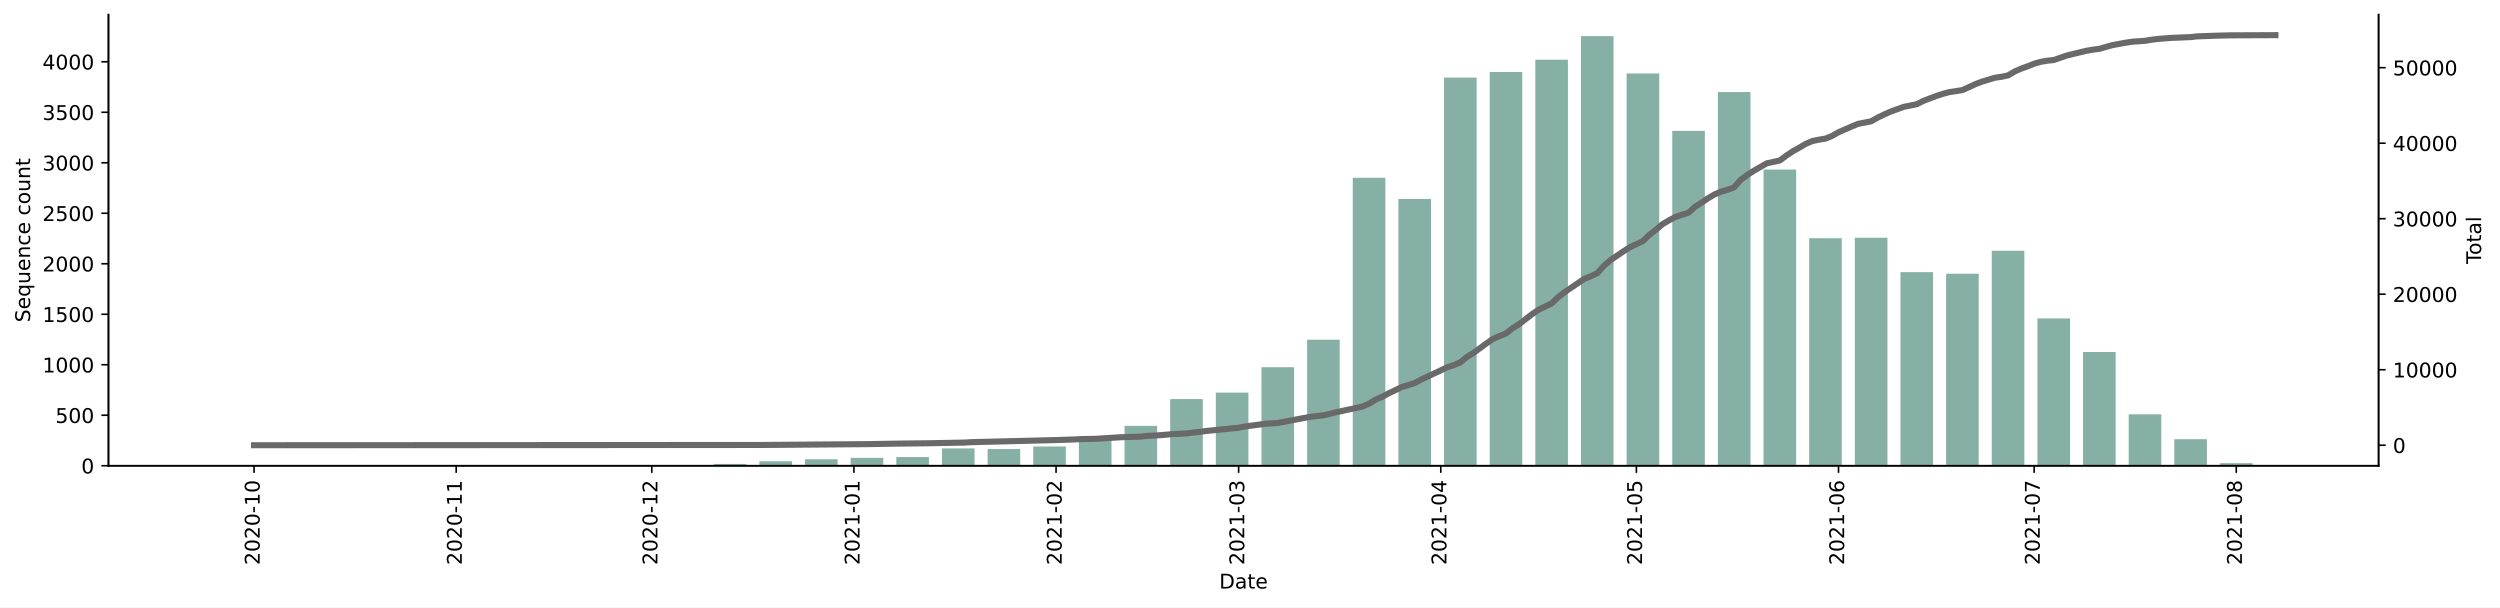
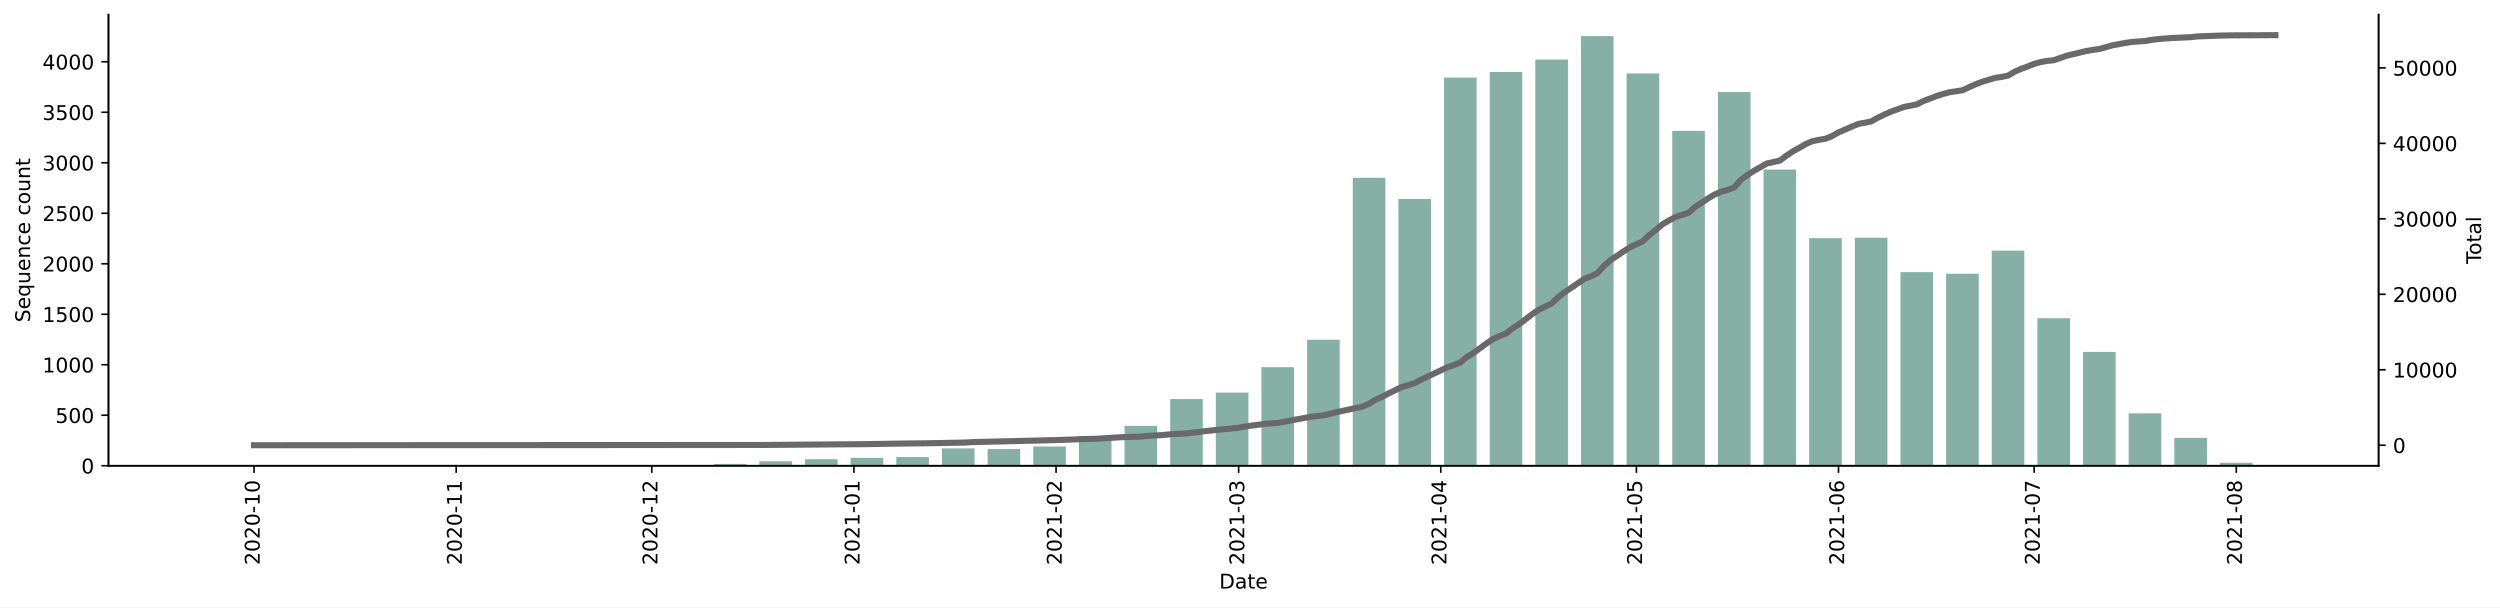
<svg xmlns="http://www.w3.org/2000/svg" xmlns:xlink="http://www.w3.org/1999/xlink" height="298.621pt" version="1.1" viewBox="0 0 1229.019 298.621" width="1229.019pt">
  <defs>
    <style type="text/css">*{stroke-linecap:butt;stroke-linejoin:round;}</style>
  </defs>
  <g id="figure_1">
    <g id="patch_1">
      <path d="M 0 298.621  L 1229.019 298.621  L 1229.019 0  L 0 0  z " style="fill:#ffffff;" />
    </g>
    <g id="axes_1">
      <g id="patch_2">
        <path d="M 53.328 228.96  L 1169.328 228.96  L 1169.328 7.2  L 53.328 7.2  z " style="fill:#ffffff;" />
      </g>
      <g id="patch_3">
-         <path clip-path="url(#pfa60a3c32c)" d="M 104.055 228.96  L 120.083 228.96  L 120.083 228.91  L 104.055 228.91  z " style="fill:#86b0a6;" />
+         <path clip-path="url(#p6d8149cd6c)" d="M 104.055 228.96  L 120.083 228.96  L 120.083 228.91  L 104.055 228.91  z " style="fill:#86b0a6;" />
      </g>
      <g id="patch_4">
-         <path clip-path="url(#pfa60a3c32c)" d="M 171.371 228.96  L 187.399 228.96  L 187.399 228.811  L 171.371 228.811  z " style="fill:#86b0a6;" />
+         <path clip-path="url(#p6d8149cd6c)" d="M 171.371 228.96  L 187.399 228.96  L 187.399 228.811  L 171.371 228.811  z " style="fill:#86b0a6;" />
      </g>
      <g id="patch_5">
-         <path clip-path="url(#pfa60a3c32c)" d="M 193.81 228.96  L 209.837 228.96  L 209.837 228.861  L 193.81 228.861  z " style="fill:#86b0a6;" />
+         <path clip-path="url(#p6d8149cd6c)" d="M 193.81 228.96  L 209.837 228.96  L 209.837 228.861  L 193.81 228.861  z " style="fill:#86b0a6;" />
      </g>
      <g id="patch_6">
-         <path clip-path="url(#pfa60a3c32c)" d="M 216.248 228.96  L 232.276 228.96  L 232.276 228.91  L 216.248 228.91  z " style="fill:#86b0a6;" />
+         <path clip-path="url(#p6d8149cd6c)" d="M 216.248 228.96  L 232.276 228.96  L 232.276 228.91  L 216.248 228.91  z " style="fill:#86b0a6;" />
      </g>
      <g id="patch_7">
-         <path clip-path="url(#pfa60a3c32c)" d="M 261.126 228.96  L 277.153 228.96  L 277.153 228.811  L 261.126 228.811  z " style="fill:#86b0a6;" />
+         <path clip-path="url(#p6d8149cd6c)" d="M 261.126 228.96  L 277.153 228.96  L 277.153 228.811  L 261.126 228.811  z " style="fill:#86b0a6;" />
      </g>
      <g id="patch_8">
-         <path clip-path="url(#pfa60a3c32c)" d="M 283.564 228.96  L 299.592 228.96  L 299.592 228.91  L 283.564 228.91  z " style="fill:#86b0a6;" />
+         <path clip-path="url(#p6d8149cd6c)" d="M 283.564 228.96  L 299.592 228.96  L 299.592 228.91  L 283.564 228.91  z " style="fill:#86b0a6;" />
      </g>
      <g id="patch_9">
-         <path clip-path="url(#pfa60a3c32c)" d="M 306.003 228.96  L 322.03 228.96  L 322.03 228.761  L 306.003 228.761  z " style="fill:#86b0a6;" />
+         <path clip-path="url(#p6d8149cd6c)" d="M 306.003 228.96  L 322.03 228.96  L 322.03 228.761  L 306.003 228.761  z " style="fill:#86b0a6;" />
      </g>
      <g id="patch_10">
-         <path clip-path="url(#pfa60a3c32c)" d="M 328.441 228.96  L 344.469 228.96  L 344.469 228.811  L 328.441 228.811  z " style="fill:#86b0a6;" />
+         <path clip-path="url(#p6d8149cd6c)" d="M 328.441 228.96  L 344.469 228.96  L 344.469 228.811  L 328.441 228.811  z " style="fill:#86b0a6;" />
      </g>
      <g id="patch_11">
-         <path clip-path="url(#pfa60a3c32c)" d="M 350.88 228.96  L 366.908 228.96  L 366.908 228.066  L 350.88 228.066  z " style="fill:#86b0a6;" />
+         <path clip-path="url(#p6d8149cd6c)" d="M 350.88 228.96  L 366.908 228.96  L 366.908 228.066  L 350.88 228.066  z " style="fill:#86b0a6;" />
      </g>
      <g id="patch_12">
-         <path clip-path="url(#pfa60a3c32c)" d="M 373.319 228.96  L 389.346 228.96  L 389.346 226.776  L 373.319 226.776  z " style="fill:#86b0a6;" />
+         <path clip-path="url(#p6d8149cd6c)" d="M 373.319 228.96  L 389.346 228.96  L 389.346 226.776  L 373.319 226.776  z " style="fill:#86b0a6;" />
      </g>
      <g id="patch_13">
-         <path clip-path="url(#pfa60a3c32c)" d="M 395.757 228.96  L 411.785 228.96  L 411.785 225.783  L 395.757 225.783  z " style="fill:#86b0a6;" />
+         <path clip-path="url(#p6d8149cd6c)" d="M 395.757 228.96  L 411.785 228.96  L 411.785 225.783  L 395.757 225.783  z " style="fill:#86b0a6;" />
      </g>
      <g id="patch_14">
-         <path clip-path="url(#pfa60a3c32c)" d="M 418.196 228.96  L 434.223 228.96  L 434.223 225.088  L 418.196 225.088  z " style="fill:#86b0a6;" />
+         <path clip-path="url(#p6d8149cd6c)" d="M 418.196 228.96  L 434.223 228.96  L 434.223 225.088  L 418.196 225.088  z " style="fill:#86b0a6;" />
      </g>
      <g id="patch_15">
-         <path clip-path="url(#pfa60a3c32c)" d="M 440.634 228.96  L 456.662 228.96  L 456.662 224.69  L 440.634 224.69  z " style="fill:#86b0a6;" />
+         <path clip-path="url(#p6d8149cd6c)" d="M 440.634 228.96  L 456.662 228.96  L 456.662 224.69  L 440.634 224.69  z " style="fill:#86b0a6;" />
      </g>
      <g id="patch_16">
-         <path clip-path="url(#pfa60a3c32c)" d="M 463.073 228.96  L 479.101 228.96  L 479.101 220.421  L 463.073 220.421  z " style="fill:#86b0a6;" />
+         <path clip-path="url(#p6d8149cd6c)" d="M 463.073 228.96  L 479.101 228.96  L 479.101 220.421  L 463.073 220.421  z " style="fill:#86b0a6;" />
      </g>
      <g id="patch_17">
-         <path clip-path="url(#pfa60a3c32c)" d="M 485.512 228.96  L 501.539 228.96  L 501.539 220.768  L 485.512 220.768  z " style="fill:#86b0a6;" />
+         <path clip-path="url(#p6d8149cd6c)" d="M 485.512 228.96  L 501.539 228.96  L 501.539 220.768  L 485.512 220.768  z " style="fill:#86b0a6;" />
      </g>
      <g id="patch_18">
-         <path clip-path="url(#pfa60a3c32c)" d="M 507.95 228.96  L 523.978 228.96  L 523.978 219.477  L 507.95 219.477  z " style="fill:#86b0a6;" />
+         <path clip-path="url(#p6d8149cd6c)" d="M 507.95 228.96  L 523.978 228.96  L 523.978 219.477  L 507.95 219.477  z " style="fill:#86b0a6;" />
      </g>
      <g id="patch_19">
-         <path clip-path="url(#pfa60a3c32c)" d="M 530.389 228.96  L 546.416 228.96  L 546.416 214.81  L 530.389 214.81  z " style="fill:#86b0a6;" />
+         <path clip-path="url(#p6d8149cd6c)" d="M 530.389 228.96  L 546.416 228.96  L 546.416 214.81  L 530.389 214.81  z " style="fill:#86b0a6;" />
      </g>
      <g id="patch_20">
-         <path clip-path="url(#pfa60a3c32c)" d="M 552.827 228.96  L 568.855 228.96  L 568.855 209.349  L 552.827 209.349  z " style="fill:#86b0a6;" />
+         <path clip-path="url(#p6d8149cd6c)" d="M 552.827 228.96  L 568.855 228.96  L 568.855 209.349  L 552.827 209.349  z " style="fill:#86b0a6;" />
      </g>
      <g id="patch_21">
-         <path clip-path="url(#pfa60a3c32c)" d="M 575.266 228.96  L 591.294 228.96  L 591.294 196.193  L 575.266 196.193  z " style="fill:#86b0a6;" />
+         <path clip-path="url(#p6d8149cd6c)" d="M 575.266 228.96  L 591.294 228.96  L 591.294 196.193  L 575.266 196.193  z " style="fill:#86b0a6;" />
      </g>
      <g id="patch_22">
-         <path clip-path="url(#pfa60a3c32c)" d="M 597.705 228.96  L 613.732 228.96  L 613.732 193.015  L 597.705 193.015  z " style="fill:#86b0a6;" />
+         <path clip-path="url(#p6d8149cd6c)" d="M 597.705 228.96  L 613.732 228.96  L 613.732 193.015  L 597.705 193.015  z " style="fill:#86b0a6;" />
      </g>
      <g id="patch_23">
-         <path clip-path="url(#pfa60a3c32c)" d="M 620.143 228.96  L 636.171 228.96  L 636.171 180.504  L 620.143 180.504  z " style="fill:#86b0a6;" />
+         <path clip-path="url(#p6d8149cd6c)" d="M 620.143 228.96  L 636.171 228.96  L 636.171 180.504  L 620.143 180.504  z " style="fill:#86b0a6;" />
      </g>
      <g id="patch_24">
-         <path clip-path="url(#pfa60a3c32c)" d="M 642.582 228.96  L 658.609 228.96  L 658.609 167  L 642.582 167  z " style="fill:#86b0a6;" />
+         <path clip-path="url(#p6d8149cd6c)" d="M 642.582 228.96  L 658.609 228.96  L 658.609 167  L 642.582 167  z " style="fill:#86b0a6;" />
      </g>
      <g id="patch_25">
-         <path clip-path="url(#pfa60a3c32c)" d="M 665.02 228.96  L 681.048 228.96  L 681.048 87.415  L 665.02 87.415  z " style="fill:#86b0a6;" />
+         <path clip-path="url(#p6d8149cd6c)" d="M 665.02 228.96  L 681.048 228.96  L 681.048 87.415  L 665.02 87.415  z " style="fill:#86b0a6;" />
      </g>
      <g id="patch_26">
-         <path clip-path="url(#pfa60a3c32c)" d="M 687.459 228.96  L 703.487 228.96  L 703.487 97.841  L 687.459 97.841  z " style="fill:#86b0a6;" />
+         <path clip-path="url(#p6d8149cd6c)" d="M 687.459 228.96  L 703.487 228.96  L 703.487 97.841  L 687.459 97.841  z " style="fill:#86b0a6;" />
      </g>
      <g id="patch_27">
-         <path clip-path="url(#pfa60a3c32c)" d="M 709.898 228.96  L 725.925 228.96  L 725.925 38.165  L 709.898 38.165  z " style="fill:#86b0a6;" />
+         <path clip-path="url(#p6d8149cd6c)" d="M 709.898 228.96  L 725.925 228.96  L 725.925 38.165  L 709.898 38.165  z " style="fill:#86b0a6;" />
      </g>
      <g id="patch_28">
-         <path clip-path="url(#pfa60a3c32c)" d="M 732.336 228.96  L 748.364 228.96  L 748.364 35.385  L 732.336 35.385  z " style="fill:#86b0a6;" />
+         <path clip-path="url(#p6d8149cd6c)" d="M 732.336 228.96  L 748.364 228.96  L 748.364 35.385  L 732.336 35.385  z " style="fill:#86b0a6;" />
      </g>
      <g id="patch_29">
-         <path clip-path="url(#pfa60a3c32c)" d="M 754.775 228.96  L 770.802 228.96  L 770.802 29.377  L 754.775 29.377  z " style="fill:#86b0a6;" />
+         <path clip-path="url(#p6d8149cd6c)" d="M 754.775 228.96  L 770.802 228.96  L 770.802 29.278  L 754.775 29.278  z " style="fill:#86b0a6;" />
      </g>
      <g id="patch_30">
-         <path clip-path="url(#pfa60a3c32c)" d="M 777.214 228.96  L 793.241 228.96  L 793.241 17.76  L 777.214 17.76  z " style="fill:#86b0a6;" />
+         <path clip-path="url(#p6d8149cd6c)" d="M 777.214 228.96  L 793.241 228.96  L 793.241 17.76  L 777.214 17.76  z " style="fill:#86b0a6;" />
      </g>
      <g id="patch_31">
-         <path clip-path="url(#pfa60a3c32c)" d="M 799.652 228.96  L 815.68 228.96  L 815.68 36.13  L 799.652 36.13  z " style="fill:#86b0a6;" />
+         <path clip-path="url(#p6d8149cd6c)" d="M 799.652 228.96  L 815.68 228.96  L 815.68 36.13  L 799.652 36.13  z " style="fill:#86b0a6;" />
      </g>
      <g id="patch_32">
-         <path clip-path="url(#pfa60a3c32c)" d="M 822.091 228.96  L 838.118 228.96  L 838.118 64.329  L 822.091 64.329  z " style="fill:#86b0a6;" />
+         <path clip-path="url(#p6d8149cd6c)" d="M 822.091 228.96  L 838.118 228.96  L 838.118 64.329  L 822.091 64.329  z " style="fill:#86b0a6;" />
      </g>
      <g id="patch_33">
-         <path clip-path="url(#pfa60a3c32c)" d="M 844.529 228.96  L 860.557 228.96  L 860.557 45.265  L 844.529 45.265  z " style="fill:#86b0a6;" />
+         <path clip-path="url(#p6d8149cd6c)" d="M 844.529 228.96  L 860.557 228.96  L 860.557 45.265  L 844.529 45.265  z " style="fill:#86b0a6;" />
      </g>
      <g id="patch_34">
-         <path clip-path="url(#pfa60a3c32c)" d="M 866.968 228.96  L 882.996 228.96  L 882.996 83.344  L 866.968 83.344  z " style="fill:#86b0a6;" />
+         <path clip-path="url(#p6d8149cd6c)" d="M 866.968 228.96  L 882.996 228.96  L 882.996 83.344  L 866.968 83.344  z " style="fill:#86b0a6;" />
      </g>
      <g id="patch_35">
-         <path clip-path="url(#pfa60a3c32c)" d="M 889.407 228.96  L 905.434 228.96  L 905.434 117.104  L 889.407 117.104  z " style="fill:#86b0a6;" />
+         <path clip-path="url(#p6d8149cd6c)" d="M 889.407 228.96  L 905.434 228.96  L 905.434 117.055  L 889.407 117.055  z " style="fill:#86b0a6;" />
      </g>
      <g id="patch_36">
-         <path clip-path="url(#pfa60a3c32c)" d="M 911.845 228.96  L 927.873 228.96  L 927.873 116.856  L 911.845 116.856  z " style="fill:#86b0a6;" />
+         <path clip-path="url(#p6d8149cd6c)" d="M 911.845 228.96  L 927.873 228.96  L 927.873 116.856  L 911.845 116.856  z " style="fill:#86b0a6;" />
      </g>
      <g id="patch_37">
-         <path clip-path="url(#pfa60a3c32c)" d="M 934.284 228.96  L 950.311 228.96  L 950.311 133.786  L 934.284 133.786  z " style="fill:#86b0a6;" />
+         <path clip-path="url(#p6d8149cd6c)" d="M 934.284 228.96  L 950.311 228.96  L 950.311 133.786  L 934.284 133.786  z " style="fill:#86b0a6;" />
      </g>
      <g id="patch_38">
-         <path clip-path="url(#pfa60a3c32c)" d="M 956.722 228.96  L 972.75 228.96  L 972.75 134.58  L 956.722 134.58  z " style="fill:#86b0a6;" />
+         <path clip-path="url(#p6d8149cd6c)" d="M 956.722 228.96  L 972.75 228.96  L 972.75 134.58  L 956.722 134.58  z " style="fill:#86b0a6;" />
      </g>
      <g id="patch_39">
-         <path clip-path="url(#pfa60a3c32c)" d="M 979.161 228.96  L 995.189 228.96  L 995.189 123.261  L 979.161 123.261  z " style="fill:#86b0a6;" />
+         <path clip-path="url(#p6d8149cd6c)" d="M 979.161 228.96  L 995.189 228.96  L 995.189 123.211  L 979.161 123.211  z " style="fill:#86b0a6;" />
      </g>
      <g id="patch_40">
-         <path clip-path="url(#pfa60a3c32c)" d="M 1001.6 228.96  L 1017.627 228.96  L 1017.627 156.524  L 1001.6 156.524  z " style="fill:#86b0a6;" />
+         <path clip-path="url(#p6d8149cd6c)" d="M 1001.6 228.96  L 1017.627 228.96  L 1017.627 156.475  L 1001.6 156.475  z " style="fill:#86b0a6;" />
      </g>
      <g id="patch_41">
-         <path clip-path="url(#pfa60a3c32c)" d="M 1024.038 228.96  L 1040.066 228.96  L 1040.066 173.057  L 1024.038 173.057  z " style="fill:#86b0a6;" />
+         <path clip-path="url(#p6d8149cd6c)" d="M 1024.038 228.96  L 1040.066 228.96  L 1040.066 173.007  L 1024.038 173.007  z " style="fill:#86b0a6;" />
      </g>
      <g id="patch_42">
-         <path clip-path="url(#pfa60a3c32c)" d="M 1046.477 228.96  L 1062.504 228.96  L 1062.504 203.689  L 1046.477 203.689  z " style="fill:#86b0a6;" />
+         <path clip-path="url(#p6d8149cd6c)" d="M 1046.477 228.96  L 1062.504 228.96  L 1062.504 203.193  L 1046.477 203.193  z " style="fill:#86b0a6;" />
      </g>
      <g id="patch_43">
-         <path clip-path="url(#pfa60a3c32c)" d="M 1068.915 228.96  L 1084.943 228.96  L 1084.943 215.903  L 1068.915 215.903  z " style="fill:#86b0a6;" />
+         <path clip-path="url(#p6d8149cd6c)" d="M 1068.915 228.96  L 1084.943 228.96  L 1084.943 215.257  L 1068.915 215.257  z " style="fill:#86b0a6;" />
      </g>
      <g id="patch_44">
-         <path clip-path="url(#pfa60a3c32c)" d="M 1091.354 228.96  L 1107.382 228.96  L 1107.382 227.669  L 1091.354 227.669  z " style="fill:#86b0a6;" />
+         <path clip-path="url(#p6d8149cd6c)" d="M 1091.354 228.96  L 1107.382 228.96  L 1107.382 227.52  L 1091.354 227.52  z " style="fill:#86b0a6;" />
      </g>
      <g id="matplotlib.axis_1">
        <g id="xtick_1">
          <g id="line2d_1">
            <defs>
-               <path d="M 0 0  L 0 3.5  " id="mb0b19bd4e0" style="stroke:#000000;stroke-width:0.8;" />
+               <path d="M 0 0  L 0 3.5  " id="mafda209550" style="stroke:#000000;stroke-width:0.8;" />
            </defs>
            <g>
-               <use style="stroke:#000000;stroke-width:0.8;" x="124.891" xlink:href="#mb0b19bd4e0" y="228.96" />
+               <use style="stroke:#000000;stroke-width:0.8;" x="124.891" xlink:href="#mafda209550" y="228.96" />
            </g>
          </g>
          <g id="text_1">
            <g transform="translate(127.6506 277.7428)rotate(-90)scale(0.1 -0.1)">
              <defs>
                <path d="M 1228 531  L 3431 531  L 3431 0  L 469 0  L 469 531  Q 828 903 1448 1529  Q 2069 2156 2228 2338  Q 2531 2678 2651 2914  Q 2772 3150 2772 3378  Q 2772 3750 2511 3984  Q 2250 4219 1831 4219  Q 1534 4219 1204 4116  Q 875 4013 500 3803  L 500 4441  Q 881 4594 1212 4672  Q 1544 4750 1819 4750  Q 2544 4750 2975 4387  Q 3406 4025 3406 3419  Q 3406 3131 3298 2873  Q 3191 2616 2906 2266  Q 2828 2175 2409 1742  Q 1991 1309 1228 531  z " id="DejaVuSans-32" transform="scale(0.015625)" />
                <path d="M 2034 4250  Q 1547 4250 1301 3770  Q 1056 3291 1056 2328  Q 1056 1369 1301 889  Q 1547 409 2034 409  Q 2525 409 2770 889  Q 3016 1369 3016 2328  Q 3016 3291 2770 3770  Q 2525 4250 2034 4250  z M 2034 4750  Q 2819 4750 3233 4129  Q 3647 3509 3647 2328  Q 3647 1150 3233 529  Q 2819 -91 2034 -91  Q 1250 -91 836 529  Q 422 1150 422 2328  Q 422 3509 836 4129  Q 1250 4750 2034 4750  z " id="DejaVuSans-30" transform="scale(0.015625)" />
                <path d="M 313 2009  L 1997 2009  L 1997 1497  L 313 1497  L 313 2009  z " id="DejaVuSans-2d" transform="scale(0.015625)" />
                <path d="M 794 531  L 1825 531  L 1825 4091  L 703 3866  L 703 4441  L 1819 4666  L 2450 4666  L 2450 531  L 3481 531  L 3481 0  L 794 0  L 794 531  z " id="DejaVuSans-31" transform="scale(0.015625)" />
              </defs>
              <use xlink:href="#DejaVuSans-32" />
              <use x="63.623" xlink:href="#DejaVuSans-30" />
              <use x="127.246" xlink:href="#DejaVuSans-32" />
              <use x="190.869" xlink:href="#DejaVuSans-30" />
              <use x="254.492" xlink:href="#DejaVuSans-2d" />
              <use x="290.576" xlink:href="#DejaVuSans-31" />
              <use x="354.199" xlink:href="#DejaVuSans-30" />
            </g>
          </g>
        </g>
        <g id="xtick_2">
          <g id="line2d_2">
            <g>
-               <use style="stroke:#000000;stroke-width:0.8;" x="224.262" xlink:href="#mb0b19bd4e0" y="228.96" />
+               <use style="stroke:#000000;stroke-width:0.8;" x="224.262" xlink:href="#mafda209550" y="228.96" />
            </g>
          </g>
          <g id="text_2">
            <g transform="translate(227.0216 277.7428)rotate(-90)scale(0.1 -0.1)">
              <use xlink:href="#DejaVuSans-32" />
              <use x="63.623" xlink:href="#DejaVuSans-30" />
              <use x="127.246" xlink:href="#DejaVuSans-32" />
              <use x="190.869" xlink:href="#DejaVuSans-30" />
              <use x="254.492" xlink:href="#DejaVuSans-2d" />
              <use x="290.576" xlink:href="#DejaVuSans-31" />
              <use x="354.199" xlink:href="#DejaVuSans-31" />
            </g>
          </g>
        </g>
        <g id="xtick_3">
          <g id="line2d_3">
            <g>
-               <use style="stroke:#000000;stroke-width:0.8;" x="320.428" xlink:href="#mb0b19bd4e0" y="228.96" />
+               <use style="stroke:#000000;stroke-width:0.8;" x="320.428" xlink:href="#mafda209550" y="228.96" />
            </g>
          </g>
          <g id="text_3">
            <g transform="translate(323.187 277.7428)rotate(-90)scale(0.1 -0.1)">
              <use xlink:href="#DejaVuSans-32" />
              <use x="63.623" xlink:href="#DejaVuSans-30" />
              <use x="127.246" xlink:href="#DejaVuSans-32" />
              <use x="190.869" xlink:href="#DejaVuSans-30" />
              <use x="254.492" xlink:href="#DejaVuSans-2d" />
              <use x="290.576" xlink:href="#DejaVuSans-31" />
              <use x="354.199" xlink:href="#DejaVuSans-32" />
            </g>
          </g>
        </g>
        <g id="xtick_4">
          <g id="line2d_4">
            <g>
-               <use style="stroke:#000000;stroke-width:0.8;" x="419.799" xlink:href="#mb0b19bd4e0" y="228.96" />
+               <use style="stroke:#000000;stroke-width:0.8;" x="419.799" xlink:href="#mafda209550" y="228.96" />
            </g>
          </g>
          <g id="text_4">
            <g transform="translate(422.558 277.7428)rotate(-90)scale(0.1 -0.1)">
              <use xlink:href="#DejaVuSans-32" />
              <use x="63.623" xlink:href="#DejaVuSans-30" />
              <use x="127.246" xlink:href="#DejaVuSans-32" />
              <use x="190.869" xlink:href="#DejaVuSans-31" />
              <use x="254.492" xlink:href="#DejaVuSans-2d" />
              <use x="290.576" xlink:href="#DejaVuSans-30" />
              <use x="354.199" xlink:href="#DejaVuSans-31" />
            </g>
          </g>
        </g>
        <g id="xtick_5">
          <g id="line2d_5">
            <g>
-               <use style="stroke:#000000;stroke-width:0.8;" x="519.17" xlink:href="#mb0b19bd4e0" y="228.96" />
+               <use style="stroke:#000000;stroke-width:0.8;" x="519.17" xlink:href="#mafda209550" y="228.96" />
            </g>
          </g>
          <g id="text_5">
            <g transform="translate(521.9289 277.7428)rotate(-90)scale(0.1 -0.1)">
              <use xlink:href="#DejaVuSans-32" />
              <use x="63.623" xlink:href="#DejaVuSans-30" />
              <use x="127.246" xlink:href="#DejaVuSans-32" />
              <use x="190.869" xlink:href="#DejaVuSans-31" />
              <use x="254.492" xlink:href="#DejaVuSans-2d" />
              <use x="290.576" xlink:href="#DejaVuSans-30" />
              <use x="354.199" xlink:href="#DejaVuSans-32" />
            </g>
          </g>
        </g>
        <g id="xtick_6">
          <g id="line2d_6">
            <g>
-               <use style="stroke:#000000;stroke-width:0.8;" x="608.924" xlink:href="#mb0b19bd4e0" y="228.96" />
+               <use style="stroke:#000000;stroke-width:0.8;" x="608.924" xlink:href="#mafda209550" y="228.96" />
            </g>
          </g>
          <g id="text_6">
            <g transform="translate(611.6834 277.7428)rotate(-90)scale(0.1 -0.1)">
              <defs>
                <path d="M 2597 2516  Q 3050 2419 3304 2112  Q 3559 1806 3559 1356  Q 3559 666 3084 287  Q 2609 -91 1734 -91  Q 1441 -91 1130 -33  Q 819 25 488 141  L 488 750  Q 750 597 1062 519  Q 1375 441 1716 441  Q 2309 441 2620 675  Q 2931 909 2931 1356  Q 2931 1769 2642 2001  Q 2353 2234 1838 2234  L 1294 2234  L 1294 2753  L 1863 2753  Q 2328 2753 2575 2939  Q 2822 3125 2822 3475  Q 2822 3834 2567 4026  Q 2313 4219 1838 4219  Q 1578 4219 1281 4162  Q 984 4106 628 3988  L 628 4550  Q 988 4650 1302 4700  Q 1616 4750 1894 4750  Q 2613 4750 3031 4423  Q 3450 4097 3450 3541  Q 3450 3153 3228 2886  Q 3006 2619 2597 2516  z " id="DejaVuSans-33" transform="scale(0.015625)" />
              </defs>
              <use xlink:href="#DejaVuSans-32" />
              <use x="63.623" xlink:href="#DejaVuSans-30" />
              <use x="127.246" xlink:href="#DejaVuSans-32" />
              <use x="190.869" xlink:href="#DejaVuSans-31" />
              <use x="254.492" xlink:href="#DejaVuSans-2d" />
              <use x="290.576" xlink:href="#DejaVuSans-30" />
              <use x="354.199" xlink:href="#DejaVuSans-33" />
            </g>
          </g>
        </g>
        <g id="xtick_7">
          <g id="line2d_7">
            <g>
-               <use style="stroke:#000000;stroke-width:0.8;" x="708.295" xlink:href="#mb0b19bd4e0" y="228.96" />
+               <use style="stroke:#000000;stroke-width:0.8;" x="708.295" xlink:href="#mafda209550" y="228.96" />
            </g>
          </g>
          <g id="text_7">
            <g transform="translate(711.0543 277.7428)rotate(-90)scale(0.1 -0.1)">
              <defs>
                <path d="M 2419 4116  L 825 1625  L 2419 1625  L 2419 4116  z M 2253 4666  L 3047 4666  L 3047 1625  L 3713 1625  L 3713 1100  L 3047 1100  L 3047 0  L 2419 0  L 2419 1100  L 313 1100  L 313 1709  L 2253 4666  z " id="DejaVuSans-34" transform="scale(0.015625)" />
              </defs>
              <use xlink:href="#DejaVuSans-32" />
              <use x="63.623" xlink:href="#DejaVuSans-30" />
              <use x="127.246" xlink:href="#DejaVuSans-32" />
              <use x="190.869" xlink:href="#DejaVuSans-31" />
              <use x="254.492" xlink:href="#DejaVuSans-2d" />
              <use x="290.576" xlink:href="#DejaVuSans-30" />
              <use x="354.199" xlink:href="#DejaVuSans-34" />
            </g>
          </g>
        </g>
        <g id="xtick_8">
          <g id="line2d_8">
            <g>
-               <use style="stroke:#000000;stroke-width:0.8;" x="804.46" xlink:href="#mb0b19bd4e0" y="228.96" />
+               <use style="stroke:#000000;stroke-width:0.8;" x="804.46" xlink:href="#mafda209550" y="228.96" />
            </g>
          </g>
          <g id="text_8">
            <g transform="translate(807.2198 277.7428)rotate(-90)scale(0.1 -0.1)">
              <defs>
                <path d="M 691 4666  L 3169 4666  L 3169 4134  L 1269 4134  L 1269 2991  Q 1406 3038 1543 3061  Q 1681 3084 1819 3084  Q 2600 3084 3056 2656  Q 3513 2228 3513 1497  Q 3513 744 3044 326  Q 2575 -91 1722 -91  Q 1428 -91 1123 -41  Q 819 9 494 109  L 494 744  Q 775 591 1075 516  Q 1375 441 1709 441  Q 2250 441 2565 725  Q 2881 1009 2881 1497  Q 2881 1984 2565 2268  Q 2250 2553 1709 2553  Q 1456 2553 1204 2497  Q 953 2441 691 2322  L 691 4666  z " id="DejaVuSans-35" transform="scale(0.015625)" />
              </defs>
              <use xlink:href="#DejaVuSans-32" />
              <use x="63.623" xlink:href="#DejaVuSans-30" />
              <use x="127.246" xlink:href="#DejaVuSans-32" />
              <use x="190.869" xlink:href="#DejaVuSans-31" />
              <use x="254.492" xlink:href="#DejaVuSans-2d" />
              <use x="290.576" xlink:href="#DejaVuSans-30" />
              <use x="354.199" xlink:href="#DejaVuSans-35" />
            </g>
          </g>
        </g>
        <g id="xtick_9">
          <g id="line2d_9">
            <g>
-               <use style="stroke:#000000;stroke-width:0.8;" x="903.831" xlink:href="#mb0b19bd4e0" y="228.96" />
+               <use style="stroke:#000000;stroke-width:0.8;" x="903.831" xlink:href="#mafda209550" y="228.96" />
            </g>
          </g>
          <g id="text_9">
            <g transform="translate(906.5907 277.7428)rotate(-90)scale(0.1 -0.1)">
              <defs>
                <path d="M 2113 2584  Q 1688 2584 1439 2293  Q 1191 2003 1191 1497  Q 1191 994 1439 701  Q 1688 409 2113 409  Q 2538 409 2786 701  Q 3034 994 3034 1497  Q 3034 2003 2786 2293  Q 2538 2584 2113 2584  z M 3366 4563  L 3366 3988  Q 3128 4100 2886 4159  Q 2644 4219 2406 4219  Q 1781 4219 1451 3797  Q 1122 3375 1075 2522  Q 1259 2794 1537 2939  Q 1816 3084 2150 3084  Q 2853 3084 3261 2657  Q 3669 2231 3669 1497  Q 3669 778 3244 343  Q 2819 -91 2113 -91  Q 1303 -91 875 529  Q 447 1150 447 2328  Q 447 3434 972 4092  Q 1497 4750 2381 4750  Q 2619 4750 2861 4703  Q 3103 4656 3366 4563  z " id="DejaVuSans-36" transform="scale(0.015625)" />
              </defs>
              <use xlink:href="#DejaVuSans-32" />
              <use x="63.623" xlink:href="#DejaVuSans-30" />
              <use x="127.246" xlink:href="#DejaVuSans-32" />
              <use x="190.869" xlink:href="#DejaVuSans-31" />
              <use x="254.492" xlink:href="#DejaVuSans-2d" />
              <use x="290.576" xlink:href="#DejaVuSans-30" />
              <use x="354.199" xlink:href="#DejaVuSans-36" />
            </g>
          </g>
        </g>
        <g id="xtick_10">
          <g id="line2d_10">
            <g>
-               <use style="stroke:#000000;stroke-width:0.8;" x="999.997" xlink:href="#mb0b19bd4e0" y="228.96" />
+               <use style="stroke:#000000;stroke-width:0.8;" x="999.997" xlink:href="#mafda209550" y="228.96" />
            </g>
          </g>
          <g id="text_10">
            <g transform="translate(1002.756 277.7428)rotate(-90)scale(0.1 -0.1)">
              <defs>
                <path d="M 525 4666  L 3525 4666  L 3525 4397  L 1831 0  L 1172 0  L 2766 4134  L 525 4134  L 525 4666  z " id="DejaVuSans-37" transform="scale(0.015625)" />
              </defs>
              <use xlink:href="#DejaVuSans-32" />
              <use x="63.623" xlink:href="#DejaVuSans-30" />
              <use x="127.246" xlink:href="#DejaVuSans-32" />
              <use x="190.869" xlink:href="#DejaVuSans-31" />
              <use x="254.492" xlink:href="#DejaVuSans-2d" />
              <use x="290.576" xlink:href="#DejaVuSans-30" />
              <use x="354.199" xlink:href="#DejaVuSans-37" />
            </g>
          </g>
        </g>
        <g id="xtick_11">
          <g id="line2d_11">
            <g>
-               <use style="stroke:#000000;stroke-width:0.8;" x="1099.368" xlink:href="#mb0b19bd4e0" y="228.96" />
+               <use style="stroke:#000000;stroke-width:0.8;" x="1099.368" xlink:href="#mafda209550" y="228.96" />
            </g>
          </g>
          <g id="text_11">
            <g transform="translate(1102.127 277.7428)rotate(-90)scale(0.1 -0.1)">
              <defs>
                <path d="M 2034 2216  Q 1584 2216 1326 1975  Q 1069 1734 1069 1313  Q 1069 891 1326 650  Q 1584 409 2034 409  Q 2484 409 2743 651  Q 3003 894 3003 1313  Q 3003 1734 2745 1975  Q 2488 2216 2034 2216  z M 1403 2484  Q 997 2584 770 2862  Q 544 3141 544 3541  Q 544 4100 942 4425  Q 1341 4750 2034 4750  Q 2731 4750 3128 4425  Q 3525 4100 3525 3541  Q 3525 3141 3298 2862  Q 3072 2584 2669 2484  Q 3125 2378 3379 2068  Q 3634 1759 3634 1313  Q 3634 634 3220 271  Q 2806 -91 2034 -91  Q 1263 -91 848 271  Q 434 634 434 1313  Q 434 1759 690 2068  Q 947 2378 1403 2484  z M 1172 3481  Q 1172 3119 1398 2916  Q 1625 2713 2034 2713  Q 2441 2713 2670 2916  Q 2900 3119 2900 3481  Q 2900 3844 2670 4047  Q 2441 4250 2034 4250  Q 1625 4250 1398 4047  Q 1172 3844 1172 3481  z " id="DejaVuSans-38" transform="scale(0.015625)" />
              </defs>
              <use xlink:href="#DejaVuSans-32" />
              <use x="63.623" xlink:href="#DejaVuSans-30" />
              <use x="127.246" xlink:href="#DejaVuSans-32" />
              <use x="190.869" xlink:href="#DejaVuSans-31" />
              <use x="254.492" xlink:href="#DejaVuSans-2d" />
              <use x="290.576" xlink:href="#DejaVuSans-30" />
              <use x="354.199" xlink:href="#DejaVuSans-38" />
            </g>
          </g>
        </g>
        <g id="text_12">
          <g transform="translate(599.3773 289.3413)scale(0.1 -0.1)">
            <defs>
              <path d="M 1259 4147  L 1259 519  L 2022 519  Q 2988 519 3436 956  Q 3884 1394 3884 2338  Q 3884 3275 3436 3711  Q 2988 4147 2022 4147  L 1259 4147  z M 628 4666  L 1925 4666  Q 3281 4666 3915 4102  Q 4550 3538 4550 2338  Q 4550 1131 3912 565  Q 3275 0 1925 0  L 628 0  L 628 4666  z " id="DejaVuSans-44" transform="scale(0.015625)" />
              <path d="M 2194 1759  Q 1497 1759 1228 1600  Q 959 1441 959 1056  Q 959 750 1161 570  Q 1363 391 1709 391  Q 2188 391 2477 730  Q 2766 1069 2766 1631  L 2766 1759  L 2194 1759  z M 3341 1997  L 3341 0  L 2766 0  L 2766 531  Q 2569 213 2275 61  Q 1981 -91 1556 -91  Q 1019 -91 701 211  Q 384 513 384 1019  Q 384 1609 779 1909  Q 1175 2209 1959 2209  L 2766 2209  L 2766 2266  Q 2766 2663 2505 2880  Q 2244 3097 1772 3097  Q 1472 3097 1187 3025  Q 903 2953 641 2809  L 641 3341  Q 956 3463 1253 3523  Q 1550 3584 1831 3584  Q 2591 3584 2966 3190  Q 3341 2797 3341 1997  z " id="DejaVuSans-61" transform="scale(0.015625)" />
              <path d="M 1172 4494  L 1172 3500  L 2356 3500  L 2356 3053  L 1172 3053  L 1172 1153  Q 1172 725 1289 603  Q 1406 481 1766 481  L 2356 481  L 2356 0  L 1766 0  Q 1100 0 847 248  Q 594 497 594 1153  L 594 3053  L 172 3053  L 172 3500  L 594 3500  L 594 4494  L 1172 4494  z " id="DejaVuSans-74" transform="scale(0.015625)" />
              <path d="M 3597 1894  L 3597 1613  L 953 1613  Q 991 1019 1311 708  Q 1631 397 2203 397  Q 2534 397 2845 478  Q 3156 559 3463 722  L 3463 178  Q 3153 47 2828 -22  Q 2503 -91 2169 -91  Q 1331 -91 842 396  Q 353 884 353 1716  Q 353 2575 817 3079  Q 1281 3584 2069 3584  Q 2775 3584 3186 3129  Q 3597 2675 3597 1894  z M 3022 2063  Q 3016 2534 2758 2815  Q 2500 3097 2075 3097  Q 1594 3097 1305 2825  Q 1016 2553 972 2059  L 3022 2063  z " id="DejaVuSans-65" transform="scale(0.015625)" />
            </defs>
            <use xlink:href="#DejaVuSans-44" />
            <use x="77.002" xlink:href="#DejaVuSans-61" />
            <use x="138.281" xlink:href="#DejaVuSans-74" />
            <use x="177.49" xlink:href="#DejaVuSans-65" />
          </g>
        </g>
      </g>
      <g id="matplotlib.axis_2">
        <g id="ytick_1">
          <g id="line2d_12">
            <defs>
-               <path d="M 0 0  L -3.5 0  " id="mf5ed5cebaa" style="stroke:#000000;stroke-width:0.8;" />
+               <path d="M 0 0  L -3.5 0  " id="me56aad9a59" style="stroke:#000000;stroke-width:0.8;" />
            </defs>
            <g>
-               <use style="stroke:#000000;stroke-width:0.8;" x="53.328" xlink:href="#mf5ed5cebaa" y="228.96" />
+               <use style="stroke:#000000;stroke-width:0.8;" x="53.328" xlink:href="#me56aad9a59" y="228.96" />
            </g>
          </g>
          <g id="text_13">
            <g transform="translate(39.96563 232.7592)scale(0.1 -0.1)">
              <use xlink:href="#DejaVuSans-30" />
            </g>
          </g>
        </g>
        <g id="ytick_2">
          <g id="line2d_13">
            <g>
-               <use style="stroke:#000000;stroke-width:0.8;" x="53.328" xlink:href="#mf5ed5cebaa" y="204.136" />
+               <use style="stroke:#000000;stroke-width:0.8;" x="53.328" xlink:href="#me56aad9a59" y="204.136" />
            </g>
          </g>
          <g id="text_14">
            <g transform="translate(27.24063 207.9355)scale(0.1 -0.1)">
              <use xlink:href="#DejaVuSans-35" />
              <use x="63.623" xlink:href="#DejaVuSans-30" />
              <use x="127.246" xlink:href="#DejaVuSans-30" />
            </g>
          </g>
        </g>
        <g id="ytick_3">
          <g id="line2d_14">
            <g>
-               <use style="stroke:#000000;stroke-width:0.8;" x="53.328" xlink:href="#mf5ed5cebaa" y="179.313" />
+               <use style="stroke:#000000;stroke-width:0.8;" x="53.328" xlink:href="#me56aad9a59" y="179.313" />
            </g>
          </g>
          <g id="text_15">
            <g transform="translate(20.87813 183.1118)scale(0.1 -0.1)">
              <use xlink:href="#DejaVuSans-31" />
              <use x="63.623" xlink:href="#DejaVuSans-30" />
              <use x="127.246" xlink:href="#DejaVuSans-30" />
              <use x="190.869" xlink:href="#DejaVuSans-30" />
            </g>
          </g>
        </g>
        <g id="ytick_4">
          <g id="line2d_15">
            <g>
-               <use style="stroke:#000000;stroke-width:0.8;" x="53.328" xlink:href="#mf5ed5cebaa" y="154.489" />
+               <use style="stroke:#000000;stroke-width:0.8;" x="53.328" xlink:href="#me56aad9a59" y="154.489" />
            </g>
          </g>
          <g id="text_16">
            <g transform="translate(20.87813 158.2881)scale(0.1 -0.1)">
              <use xlink:href="#DejaVuSans-31" />
              <use x="63.623" xlink:href="#DejaVuSans-35" />
              <use x="127.246" xlink:href="#DejaVuSans-30" />
              <use x="190.869" xlink:href="#DejaVuSans-30" />
            </g>
          </g>
        </g>
        <g id="ytick_5">
          <g id="line2d_16">
            <g>
-               <use style="stroke:#000000;stroke-width:0.8;" x="53.328" xlink:href="#mf5ed5cebaa" y="129.665" />
+               <use style="stroke:#000000;stroke-width:0.8;" x="53.328" xlink:href="#me56aad9a59" y="129.665" />
            </g>
          </g>
          <g id="text_17">
            <g transform="translate(20.87813 133.4644)scale(0.1 -0.1)">
              <use xlink:href="#DejaVuSans-32" />
              <use x="63.623" xlink:href="#DejaVuSans-30" />
              <use x="127.246" xlink:href="#DejaVuSans-30" />
              <use x="190.869" xlink:href="#DejaVuSans-30" />
            </g>
          </g>
        </g>
        <g id="ytick_6">
          <g id="line2d_17">
            <g>
-               <use style="stroke:#000000;stroke-width:0.8;" x="53.328" xlink:href="#mf5ed5cebaa" y="104.842" />
+               <use style="stroke:#000000;stroke-width:0.8;" x="53.328" xlink:href="#me56aad9a59" y="104.842" />
            </g>
          </g>
          <g id="text_18">
            <g transform="translate(20.87813 108.6407)scale(0.1 -0.1)">
              <use xlink:href="#DejaVuSans-32" />
              <use x="63.623" xlink:href="#DejaVuSans-35" />
              <use x="127.246" xlink:href="#DejaVuSans-30" />
              <use x="190.869" xlink:href="#DejaVuSans-30" />
            </g>
          </g>
        </g>
        <g id="ytick_7">
          <g id="line2d_18">
            <g>
-               <use style="stroke:#000000;stroke-width:0.8;" x="53.328" xlink:href="#mf5ed5cebaa" y="80.018" />
+               <use style="stroke:#000000;stroke-width:0.8;" x="53.328" xlink:href="#me56aad9a59" y="80.018" />
            </g>
          </g>
          <g id="text_19">
            <g transform="translate(20.87813 83.81705)scale(0.1 -0.1)">
              <use xlink:href="#DejaVuSans-33" />
              <use x="63.623" xlink:href="#DejaVuSans-30" />
              <use x="127.246" xlink:href="#DejaVuSans-30" />
              <use x="190.869" xlink:href="#DejaVuSans-30" />
            </g>
          </g>
        </g>
        <g id="ytick_8">
          <g id="line2d_19">
            <g>
-               <use style="stroke:#000000;stroke-width:0.8;" x="53.328" xlink:href="#mf5ed5cebaa" y="55.194" />
+               <use style="stroke:#000000;stroke-width:0.8;" x="53.328" xlink:href="#me56aad9a59" y="55.194" />
            </g>
          </g>
          <g id="text_20">
            <g transform="translate(20.87813 58.99335)scale(0.1 -0.1)">
              <use xlink:href="#DejaVuSans-33" />
              <use x="63.623" xlink:href="#DejaVuSans-35" />
              <use x="127.246" xlink:href="#DejaVuSans-30" />
              <use x="190.869" xlink:href="#DejaVuSans-30" />
            </g>
          </g>
        </g>
        <g id="ytick_9">
          <g id="line2d_20">
            <g>
-               <use style="stroke:#000000;stroke-width:0.8;" x="53.328" xlink:href="#mf5ed5cebaa" y="30.37" />
+               <use style="stroke:#000000;stroke-width:0.8;" x="53.328" xlink:href="#me56aad9a59" y="30.37" />
            </g>
          </g>
          <g id="text_21">
            <g transform="translate(20.87813 34.16966)scale(0.1 -0.1)">
              <use xlink:href="#DejaVuSans-34" />
              <use x="63.623" xlink:href="#DejaVuSans-30" />
              <use x="127.246" xlink:href="#DejaVuSans-30" />
              <use x="190.869" xlink:href="#DejaVuSans-30" />
            </g>
          </g>
        </g>
        <g id="text_22">
          <g transform="translate(14.79844 158.4402)rotate(-90)scale(0.1 -0.1)">
            <defs>
              <path d="M 3425 4513  L 3425 3897  Q 3066 4069 2747 4153  Q 2428 4238 2131 4238  Q 1616 4238 1336 4038  Q 1056 3838 1056 3469  Q 1056 3159 1242 3001  Q 1428 2844 1947 2747  L 2328 2669  Q 3034 2534 3370 2195  Q 3706 1856 3706 1288  Q 3706 609 3251 259  Q 2797 -91 1919 -91  Q 1588 -91 1214 -16  Q 841 59 441 206  L 441 856  Q 825 641 1194 531  Q 1563 422 1919 422  Q 2459 422 2753 634  Q 3047 847 3047 1241  Q 3047 1584 2836 1778  Q 2625 1972 2144 2069  L 1759 2144  Q 1053 2284 737 2584  Q 422 2884 422 3419  Q 422 4038 858 4394  Q 1294 4750 2059 4750  Q 2388 4750 2728 4690  Q 3069 4631 3425 4513  z " id="DejaVuSans-53" transform="scale(0.015625)" />
              <path d="M 947 1747  Q 947 1113 1208 752  Q 1469 391 1925 391  Q 2381 391 2643 752  Q 2906 1113 2906 1747  Q 2906 2381 2643 2742  Q 2381 3103 1925 3103  Q 1469 3103 1208 2742  Q 947 2381 947 1747  z M 2906 525  Q 2725 213 2448 61  Q 2172 -91 1784 -91  Q 1150 -91 751 415  Q 353 922 353 1747  Q 353 2572 751 3078  Q 1150 3584 1784 3584  Q 2172 3584 2448 3432  Q 2725 3281 2906 2969  L 2906 3500  L 3481 3500  L 3481 -1331  L 2906 -1331  L 2906 525  z " id="DejaVuSans-71" transform="scale(0.015625)" />
              <path d="M 544 1381  L 544 3500  L 1119 3500  L 1119 1403  Q 1119 906 1312 657  Q 1506 409 1894 409  Q 2359 409 2629 706  Q 2900 1003 2900 1516  L 2900 3500  L 3475 3500  L 3475 0  L 2900 0  L 2900 538  Q 2691 219 2414 64  Q 2138 -91 1772 -91  Q 1169 -91 856 284  Q 544 659 544 1381  z M 1991 3584  L 1991 3584  z " id="DejaVuSans-75" transform="scale(0.015625)" />
              <path d="M 3513 2113  L 3513 0  L 2938 0  L 2938 2094  Q 2938 2591 2744 2837  Q 2550 3084 2163 3084  Q 1697 3084 1428 2787  Q 1159 2491 1159 1978  L 1159 0  L 581 0  L 581 3500  L 1159 3500  L 1159 2956  Q 1366 3272 1645 3428  Q 1925 3584 2291 3584  Q 2894 3584 3203 3211  Q 3513 2838 3513 2113  z " id="DejaVuSans-6e" transform="scale(0.015625)" />
              <path d="M 3122 3366  L 3122 2828  Q 2878 2963 2633 3030  Q 2388 3097 2138 3097  Q 1578 3097 1268 2742  Q 959 2388 959 1747  Q 959 1106 1268 751  Q 1578 397 2138 397  Q 2388 397 2633 464  Q 2878 531 3122 666  L 3122 134  Q 2881 22 2623 -34  Q 2366 -91 2075 -91  Q 1284 -91 818 406  Q 353 903 353 1747  Q 353 2603 823 3093  Q 1294 3584 2113 3584  Q 2378 3584 2631 3529  Q 2884 3475 3122 3366  z " id="DejaVuSans-63" transform="scale(0.015625)" />
              <path id="DejaVuSans-20" transform="scale(0.015625)" />
              <path d="M 1959 3097  Q 1497 3097 1228 2736  Q 959 2375 959 1747  Q 959 1119 1226 758  Q 1494 397 1959 397  Q 2419 397 2687 759  Q 2956 1122 2956 1747  Q 2956 2369 2687 2733  Q 2419 3097 1959 3097  z M 1959 3584  Q 2709 3584 3137 3096  Q 3566 2609 3566 1747  Q 3566 888 3137 398  Q 2709 -91 1959 -91  Q 1206 -91 779 398  Q 353 888 353 1747  Q 353 2609 779 3096  Q 1206 3584 1959 3584  z " id="DejaVuSans-6f" transform="scale(0.015625)" />
            </defs>
            <use xlink:href="#DejaVuSans-53" />
            <use x="63.477" xlink:href="#DejaVuSans-65" />
            <use x="125" xlink:href="#DejaVuSans-71" />
            <use x="188.477" xlink:href="#DejaVuSans-75" />
            <use x="251.855" xlink:href="#DejaVuSans-65" />
            <use x="313.379" xlink:href="#DejaVuSans-6e" />
            <use x="376.758" xlink:href="#DejaVuSans-63" />
            <use x="431.738" xlink:href="#DejaVuSans-65" />
            <use x="493.262" xlink:href="#DejaVuSans-20" />
            <use x="525.049" xlink:href="#DejaVuSans-63" />
            <use x="580.029" xlink:href="#DejaVuSans-6f" />
            <use x="641.211" xlink:href="#DejaVuSans-75" />
            <use x="704.59" xlink:href="#DejaVuSans-6e" />
            <use x="767.969" xlink:href="#DejaVuSans-74" />
          </g>
        </g>
      </g>
      <g id="patch_45">
        <path d="M 53.328 228.96  L 53.328 7.2  " style="fill:none;stroke:#000000;stroke-linecap:square;stroke-linejoin:miter;stroke-width:0.8;" />
      </g>
      <g id="patch_46">
        <path d="M 1169.328 228.96  L 1169.328 7.2  " style="fill:none;stroke:#000000;stroke-linecap:square;stroke-linejoin:miter;stroke-width:0.8;" />
      </g>
      <g id="patch_47">
        <path d="M 53.328 228.96  L 1169.328 228.96  " style="fill:none;stroke:#000000;stroke-linecap:square;stroke-linejoin:miter;stroke-width:0.8;" />
      </g>
    </g>
    <g id="axes_2">
      <g id="matplotlib.axis_3">
        <g id="ytick_10">
          <g id="line2d_21">
            <defs>
-               <path d="M 0 0  L 3.5 0  " id="m24327d5a68" style="stroke:#000000;stroke-width:0.8;" />
+               <path d="M 0 0  L 3.5 0  " id="mcf12066ece" style="stroke:#000000;stroke-width:0.8;" />
            </defs>
            <g>
-               <use style="stroke:#000000;stroke-width:0.8;" x="1169.328" xlink:href="#m24327d5a68" y="218.884" />
+               <use style="stroke:#000000;stroke-width:0.8;" x="1169.328" xlink:href="#mcf12066ece" y="218.884" />
            </g>
          </g>
          <g id="text_23">
            <g transform="translate(1176.328 222.6829)scale(0.1 -0.1)">
              <use xlink:href="#DejaVuSans-30" />
            </g>
          </g>
        </g>
        <g id="ytick_11">
          <g id="line2d_22">
            <g>
-               <use style="stroke:#000000;stroke-width:0.8;" x="1169.328" xlink:href="#m24327d5a68" y="181.76" />
+               <use style="stroke:#000000;stroke-width:0.8;" x="1169.328" xlink:href="#mcf12066ece" y="181.782" />
            </g>
          </g>
          <g id="text_24">
-             <g transform="translate(1176.328 185.5593)scale(0.1 -0.1)">
+             <g transform="translate(1176.328 185.5811)scale(0.1 -0.1)">
              <use xlink:href="#DejaVuSans-31" />
              <use x="63.623" xlink:href="#DejaVuSans-30" />
              <use x="127.246" xlink:href="#DejaVuSans-30" />
              <use x="190.869" xlink:href="#DejaVuSans-30" />
              <use x="254.492" xlink:href="#DejaVuSans-30" />
            </g>
          </g>
        </g>
        <g id="ytick_12">
          <g id="line2d_23">
            <g>
-               <use style="stroke:#000000;stroke-width:0.8;" x="1169.328" xlink:href="#m24327d5a68" y="144.636" />
+               <use style="stroke:#000000;stroke-width:0.8;" x="1169.328" xlink:href="#mcf12066ece" y="144.68" />
            </g>
          </g>
          <g id="text_25">
-             <g transform="translate(1176.328 148.4356)scale(0.1 -0.1)">
+             <g transform="translate(1176.328 148.4793)scale(0.1 -0.1)">
              <use xlink:href="#DejaVuSans-32" />
              <use x="63.623" xlink:href="#DejaVuSans-30" />
              <use x="127.246" xlink:href="#DejaVuSans-30" />
              <use x="190.869" xlink:href="#DejaVuSans-30" />
              <use x="254.492" xlink:href="#DejaVuSans-30" />
            </g>
          </g>
        </g>
        <g id="ytick_13">
          <g id="line2d_24">
            <g>
-               <use style="stroke:#000000;stroke-width:0.8;" x="1169.328" xlink:href="#m24327d5a68" y="107.513" />
+               <use style="stroke:#000000;stroke-width:0.8;" x="1169.328" xlink:href="#mcf12066ece" y="107.578" />
            </g>
          </g>
          <g id="text_26">
-             <g transform="translate(1176.328 111.312)scale(0.1 -0.1)">
+             <g transform="translate(1176.328 111.3776)scale(0.1 -0.1)">
              <use xlink:href="#DejaVuSans-33" />
              <use x="63.623" xlink:href="#DejaVuSans-30" />
              <use x="127.246" xlink:href="#DejaVuSans-30" />
              <use x="190.869" xlink:href="#DejaVuSans-30" />
              <use x="254.492" xlink:href="#DejaVuSans-30" />
            </g>
          </g>
        </g>
        <g id="ytick_14">
          <g id="line2d_25">
            <g>
-               <use style="stroke:#000000;stroke-width:0.8;" x="1169.328" xlink:href="#m24327d5a68" y="70.389" />
+               <use style="stroke:#000000;stroke-width:0.8;" x="1169.328" xlink:href="#mcf12066ece" y="70.477" />
            </g>
          </g>
          <g id="text_27">
-             <g transform="translate(1176.328 74.18832)scale(0.1 -0.1)">
+             <g transform="translate(1176.328 74.27577)scale(0.1 -0.1)">
              <use xlink:href="#DejaVuSans-34" />
              <use x="63.623" xlink:href="#DejaVuSans-30" />
              <use x="127.246" xlink:href="#DejaVuSans-30" />
              <use x="190.869" xlink:href="#DejaVuSans-30" />
              <use x="254.492" xlink:href="#DejaVuSans-30" />
            </g>
          </g>
        </g>
        <g id="ytick_15">
          <g id="line2d_26">
            <g>
-               <use style="stroke:#000000;stroke-width:0.8;" x="1169.328" xlink:href="#m24327d5a68" y="33.265" />
+               <use style="stroke:#000000;stroke-width:0.8;" x="1169.328" xlink:href="#mcf12066ece" y="33.375" />
            </g>
          </g>
          <g id="text_28">
-             <g transform="translate(1176.328 37.06466)scale(0.1 -0.1)">
+             <g transform="translate(1176.328 37.17398)scale(0.1 -0.1)">
              <use xlink:href="#DejaVuSans-35" />
              <use x="63.623" xlink:href="#DejaVuSans-30" />
              <use x="127.246" xlink:href="#DejaVuSans-30" />
              <use x="190.869" xlink:href="#DejaVuSans-30" />
              <use x="254.492" xlink:href="#DejaVuSans-30" />
            </g>
          </g>
        </g>
        <g id="text_29">
          <g transform="translate(1219.739 129.7566)rotate(-90)scale(0.1 -0.1)">
            <defs>
              <path d="M -19 4666  L 3928 4666  L 3928 4134  L 2272 4134  L 2272 0  L 1638 0  L 1638 4134  L -19 4134  L -19 4666  z " id="DejaVuSans-54" transform="scale(0.015625)" />
              <path d="M 603 4863  L 1178 4863  L 1178 0  L 603 0  L 603 4863  z " id="DejaVuSans-6c" transform="scale(0.015625)" />
            </defs>
            <use xlink:href="#DejaVuSans-54" />
            <use x="44.084" xlink:href="#DejaVuSans-6f" />
            <use x="105.266" xlink:href="#DejaVuSans-74" />
            <use x="144.475" xlink:href="#DejaVuSans-61" />
            <use x="205.754" xlink:href="#DejaVuSans-6c" />
          </g>
        </g>
      </g>
      <g id="line2d_27">
-         <path clip-path="url(#pfa60a3c32c)" d="M 124.891 218.88  L 374.921 218.75  L 426.21 218.338  L 442.237 218.071  L 455.059 217.93  L 474.292 217.57  L 477.498 217.365  L 519.17 216.341  L 528.786 216.01  L 531.992 215.84  L 538.403 215.728  L 551.225 214.934  L 557.636 214.722  L 560.841 214.644  L 564.047 214.288  L 570.458 213.939  L 576.869 213.382  L 583.28 213.1  L 586.485 212.658  L 589.691 212.335  L 592.896 211.875  L 608.924 210.29  L 612.13 209.644  L 618.541 208.801  L 621.746 208.352  L 628.157 207.932  L 637.774 206.106  L 644.185 204.91  L 650.596 204.168  L 653.801 203.451  L 657.007 202.616  L 669.829 199.862  L 673.034 198.466  L 676.24 196.442  L 679.445 195.091  L 682.651 193.38  L 689.062 190.291  L 695.473 188.309  L 698.678 186.586  L 711.5 180.554  L 714.706 179.473  L 717.911 178.137  L 721.117 175.449  L 724.323 173.533  L 730.734 168.841  L 733.939 166.651  L 737.145 165.207  L 740.35 163.937  L 743.556 161.39  L 746.761 159.389  L 753.172 154.448  L 756.378 152.25  L 762.789 149.158  L 765.994 146.099  L 769.2 143.608  L 778.816 137.089  L 782.022 135.808  L 785.227 134.309  L 788.433 130.719  L 791.638 127.942  L 798.049 123.598  L 801.255 121.542  L 807.666 118.527  L 810.871 115.413  L 814.077 112.933  L 817.282 110.212  L 820.488 108.329  L 823.693 106.625  L 830.105 104.55  L 833.31 101.621  L 836.516 99.635  L 839.721 97.43  L 842.927 95.566  L 846.132 94.167  L 849.338 93.287  L 852.543 92.084  L 855.749 88.387  L 858.954 86.026  L 862.16 83.969  L 868.571 80.286  L 874.982 78.887  L 878.187 76.489  L 881.393 74.343  L 884.598 72.576  L 887.804 70.675  L 891.009 69.331  L 894.215 68.663  L 897.42 68.132  L 900.626 66.829  L 903.831 65.014  L 910.242 62.218  L 913.448 60.882  L 919.859 59.631  L 923.064 57.819  L 926.27 56.271  L 929.475 54.849  L 935.887 52.529  L 942.298 51.23  L 945.503 49.618  L 951.914 47.179  L 955.12 46.133  L 958.325 45.275  L 964.736 44.299  L 971.147 41.358  L 974.353 40.13  L 980.764 38.203  L 983.969 37.743  L 987.175 37.067  L 990.38 35.177  L 993.586 33.755  L 996.791 32.608  L 999.997 31.309  L 1003.202 30.403  L 1006.408 29.839  L 1009.613 29.52  L 1016.024 27.292  L 1025.641 24.976  L 1028.846 24.423  L 1032.052 24.014  L 1038.463 22.188  L 1044.874 21.011  L 1048.08 20.521  L 1054.491 20.061  L 1057.696 19.53  L 1060.902 19.136  L 1067.313 18.635  L 1076.929 18.242  L 1080.135 17.878  L 1089.751 17.532  L 1096.162 17.377  L 1118.601 17.28  L 1118.601 17.28  " style="fill:none;stroke:#696969;stroke-linecap:square;stroke-width:3;" />
+         <path clip-path="url(#p6d8149cd6c)" d="M 124.891 218.88  L 374.921 218.75  L 426.21 218.338  L 442.237 218.071  L 455.059 217.93  L 474.292 217.57  L 477.498 217.366  L 519.17 216.342  L 528.786 216.012  L 531.992 215.841  L 538.403 215.73  L 551.225 214.936  L 557.636 214.725  L 560.841 214.647  L 564.047 214.291  L 570.458 213.942  L 576.869 213.385  L 583.28 213.103  L 586.485 212.662  L 589.691 212.339  L 592.896 211.879  L 608.924 210.295  L 612.13 209.649  L 618.541 208.807  L 621.746 208.358  L 628.157 207.939  L 637.774 206.113  L 644.185 204.919  L 650.596 204.177  L 653.801 203.46  L 657.007 202.626  L 669.829 199.873  L 673.034 198.478  L 676.24 196.456  L 679.445 195.105  L 682.651 193.395  L 689.062 190.308  L 695.473 188.327  L 698.678 186.605  L 711.5 180.576  L 714.706 179.496  L 717.911 178.161  L 721.117 175.475  L 724.323 173.56  L 730.734 168.87  L 733.939 166.681  L 737.145 165.238  L 740.35 163.969  L 743.556 161.424  L 746.761 159.424  L 753.172 154.486  L 756.378 152.29  L 762.789 149.199  L 765.994 146.142  L 769.2 143.649  L 778.816 137.13  L 782.022 135.85  L 785.227 134.351  L 788.433 130.763  L 791.638 127.988  L 798.049 123.647  L 801.255 121.592  L 807.666 118.579  L 810.871 115.466  L 814.077 112.988  L 817.282 110.268  L 820.488 108.387  L 823.693 106.684  L 830.105 104.61  L 833.31 101.683  L 836.516 99.698  L 839.721 97.494  L 842.927 95.632  L 846.132 94.233  L 849.338 93.354  L 852.543 92.151  L 855.749 88.456  L 858.954 86.096  L 862.16 84.041  L 868.571 80.36  L 874.982 78.962  L 878.187 76.565  L 881.393 74.42  L 884.598 72.654  L 887.804 70.755  L 891.009 69.412  L 894.215 68.744  L 897.42 68.213  L 900.626 66.911  L 903.831 65.093  L 910.242 62.299  L 913.448 60.964  L 919.859 59.713  L 923.064 57.903  L 926.27 56.356  L 929.475 54.935  L 935.887 52.616  L 942.298 51.317  L 945.503 49.707  L 951.914 47.269  L 955.12 46.223  L 958.325 45.366  L 964.736 44.39  L 971.147 41.452  L 974.353 40.224  L 980.764 38.298  L 983.969 37.838  L 987.175 37.163  L 990.38 35.274  L 993.586 33.853  L 996.791 32.707  L 999.997 31.405  L 1003.202 30.499  L 1006.408 29.935  L 1009.613 29.616  L 1016.024 27.39  L 1025.641 25.071  L 1028.846 24.519  L 1032.052 24.107  L 1038.463 22.281  L 1044.874 21.105  L 1048.08 20.615  L 1054.491 20.155  L 1057.696 19.614  L 1060.902 19.213  L 1067.313 18.708  L 1076.929 18.282  L 1080.135 17.911  L 1089.751 17.547  L 1096.162 17.388  L 1118.601 17.28  L 1118.601 17.28  " style="fill:none;stroke:#696969;stroke-linecap:square;stroke-width:3;" />
      </g>
      <g id="patch_48">
        <path d="M 53.328 228.96  L 53.328 7.2  " style="fill:none;stroke:#000000;stroke-linecap:square;stroke-linejoin:miter;stroke-width:0.8;" />
      </g>
      <g id="patch_49">
        <path d="M 1169.328 228.96  L 1169.328 7.2  " style="fill:none;stroke:#000000;stroke-linecap:square;stroke-linejoin:miter;stroke-width:0.8;" />
      </g>
      <g id="patch_50">
        <path d="M 53.328 228.96  L 1169.328 228.96  " style="fill:none;stroke:#000000;stroke-linecap:square;stroke-linejoin:miter;stroke-width:0.8;" />
      </g>
    </g>
  </g>
  <defs>
-     <clipPath id="pfa60a3c32c">
+     <clipPath id="p6d8149cd6c">
      <rect height="221.76" width="1116" x="53.328" y="7.2" />
    </clipPath>
  </defs>
</svg>
